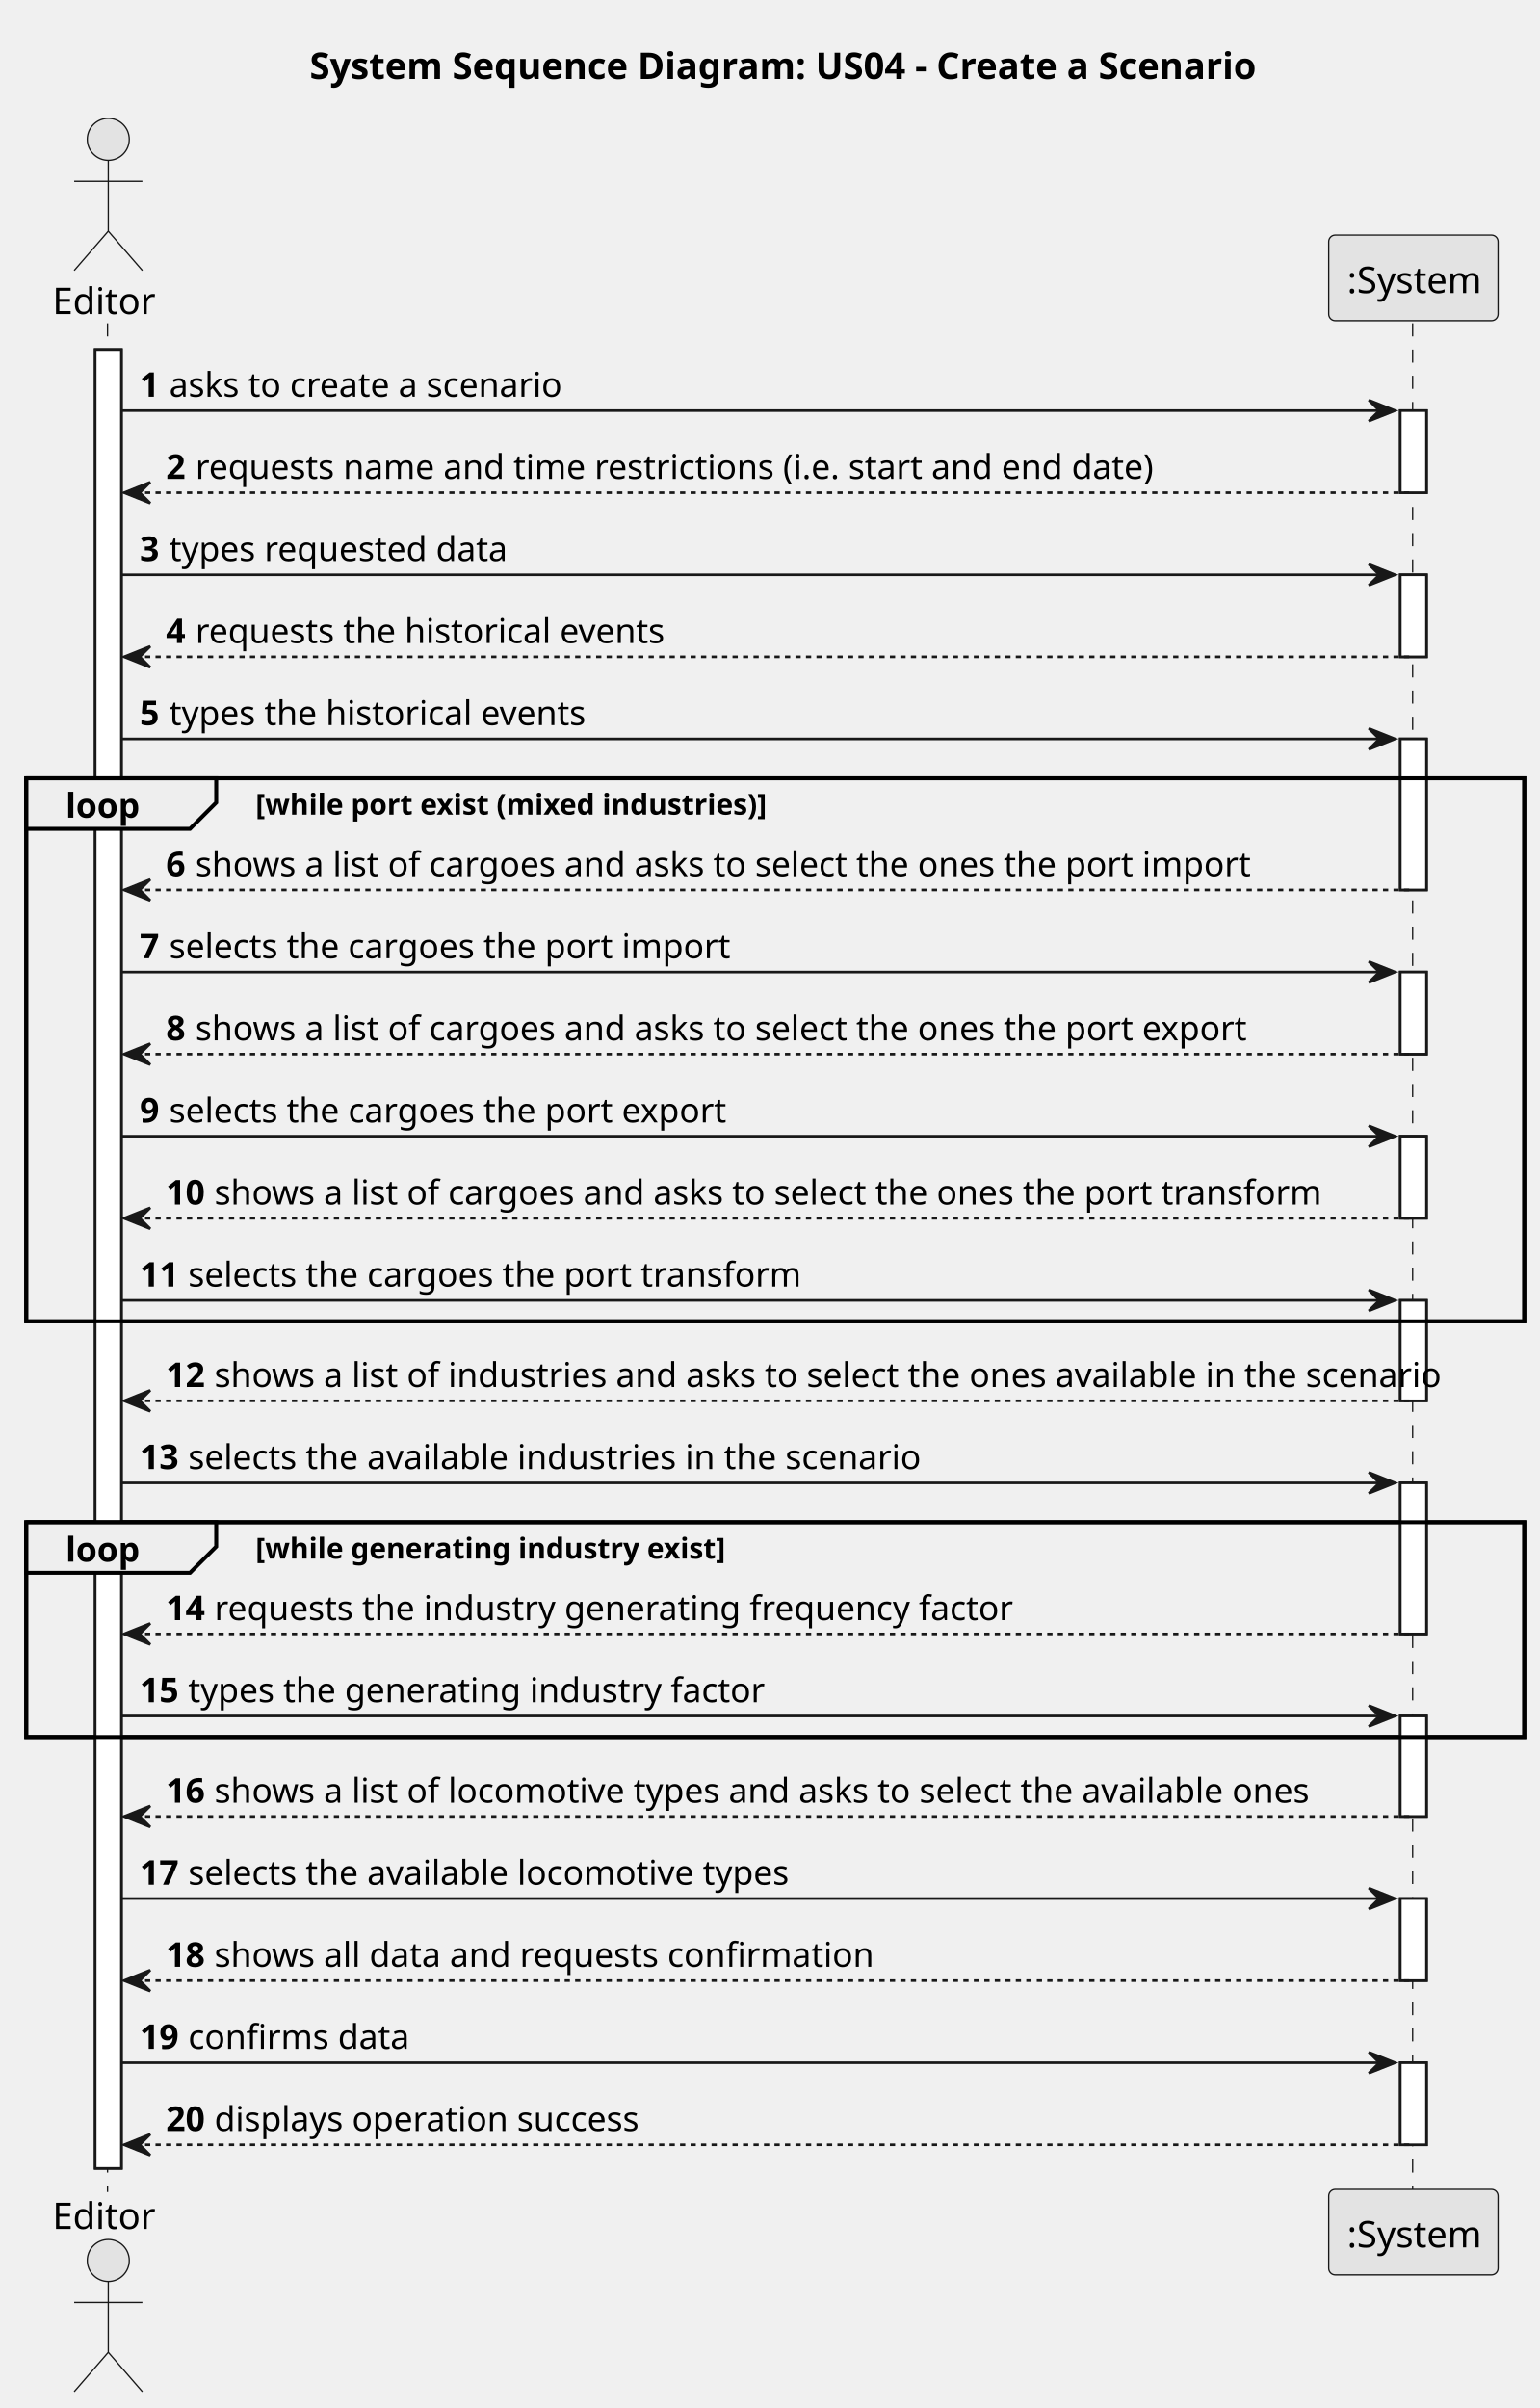
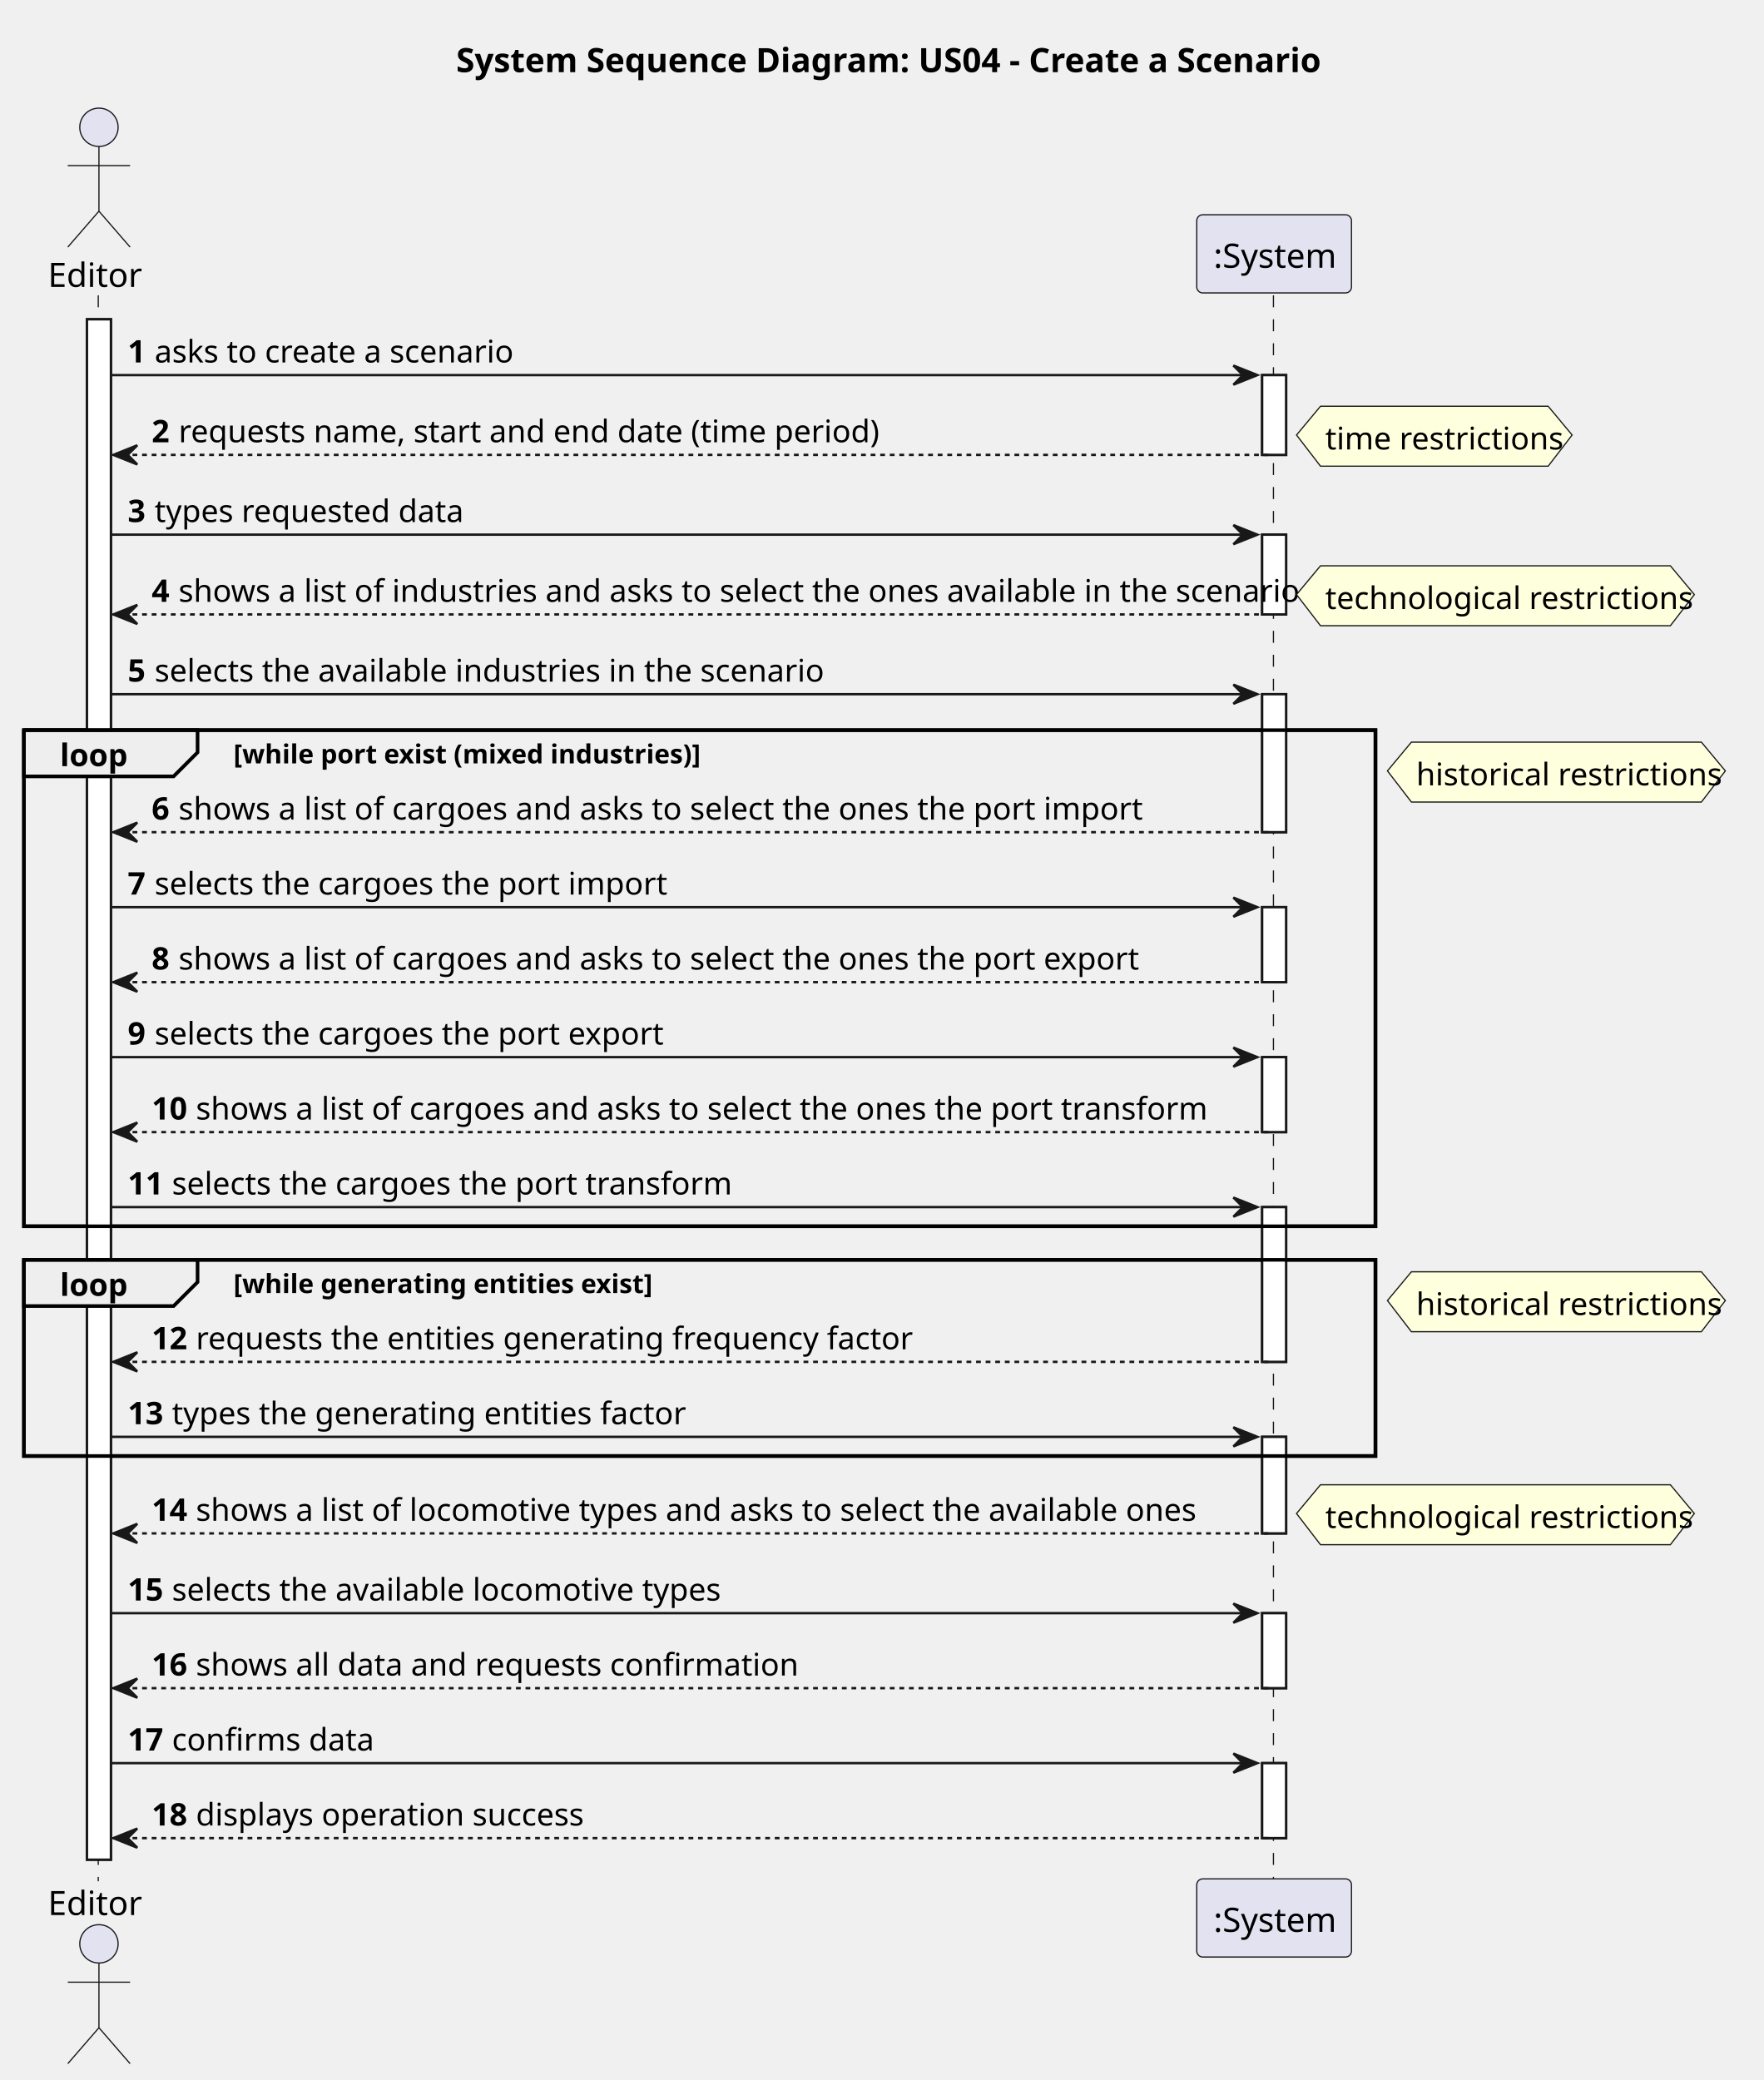
- <svg xmlns="http://www.w3.org/2000/svg" contentStyleType="text/css" height="918px" preserveAspectRatio="none" style="width:587px;height:918px;background:#FFFFFF;" version="1.1" viewBox="0 0 587 918" width="587px" zoomAndPan="magnify">
+ <svg xmlns="http://www.w3.org/2000/svg" contentStyleType="text/css" height="868px" preserveAspectRatio="none" style="width:736px;height:868px;background:#FFFFFF;" version="1.1" viewBox="0 0 736 868" width="736px" zoomAndPan="magnify">
  <defs />
  <g>
-     <text fill="#000000" font-family="sans-serif" font-size="14" font-weight="bold" lengthAdjust="spacing" textLength="354.04" x="118.062" y="30.107">System Sequence Diagram: US04 - Create a Scenario</text>
-     <rect fill="#FFFFFF" height="693.402" style="stroke:#181818;stroke-width:1.0;" width="10" x="36.286" y="133.242" />
-     <rect fill="#FFFFFF" height="31.291" style="stroke:#181818;stroke-width:1.0;" width="10" x="533.882" y="156.533" />
-     <rect fill="#FFFFFF" height="31.291" style="stroke:#181818;stroke-width:1.0;" width="10" x="533.882" y="219.115" />
-     <rect fill="#FFFFFF" height="57.582" style="stroke:#181818;stroke-width:1.0;" width="10" x="533.882" y="281.697" />
-     <rect fill="#FFFFFF" height="31.291" style="stroke:#181818;stroke-width:1.0;" width="10" x="533.882" y="370.57" />
-     <rect fill="#FFFFFF" height="31.291" style="stroke:#181818;stroke-width:1.0;" width="10" x="533.882" y="433.152" />
-     <rect fill="#FFFFFF" height="38.291" style="stroke:#181818;stroke-width:1.0;" width="10" x="533.882" y="495.734" />
-     <rect fill="#FFFFFF" height="57.582" style="stroke:#181818;stroke-width:1.0;" width="10" x="533.882" y="565.316" />
-     <rect fill="#FFFFFF" height="38.291" style="stroke:#181818;stroke-width:1.0;" width="10" x="533.882" y="654.189" />
-     <rect fill="#FFFFFF" height="31.291" style="stroke:#181818;stroke-width:1.0;" width="10" x="533.882" y="723.771" />
-     <rect fill="#FFFFFF" height="31.291" style="stroke:#181818;stroke-width:1.0;" width="10" x="533.882" y="786.354" />
-     <rect fill="none" height="207.037" style="stroke:#000000;stroke-width:1.5;" width="571.165" x="10" y="296.697" />
-     <rect fill="none" height="81.873" style="stroke:#000000;stroke-width:1.5;" width="571.165" x="10" y="580.316" />
-     <line style="stroke:#181818;stroke-width:0.5;stroke-dasharray:5.0,5.0;" x1="41" x2="41" y1="123.242" y2="835.644" />
-     <line style="stroke:#181818;stroke-width:0.5;stroke-dasharray:5.0,5.0;" x1="538.599" x2="538.599" y1="123.242" y2="835.644" />
+     <text fill="#000000" font-family="sans-serif" font-size="14" font-weight="bold" lengthAdjust="spacing" textLength="354.04" x="190.325" y="30.107">System Sequence Diagram: US04 - Create a Scenario</text>
+     <rect fill="#FFFFFF" height="642.82" style="stroke:#181818;stroke-width:1.0;" width="10" x="36.286" y="133.242" />
+     <rect fill="#FFFFFF" height="33.291" style="stroke:#181818;stroke-width:1.0;" width="10" x="526.652" y="156.533" />
+     <rect fill="#FFFFFF" height="33.291" style="stroke:#181818;stroke-width:1.0;" width="10" x="526.652" y="223.115" />
+     <rect fill="#FFFFFF" height="57.582" style="stroke:#181818;stroke-width:1.0;" width="10" x="526.652" y="289.697" />
+     <rect fill="#FFFFFF" height="31.291" style="stroke:#181818;stroke-width:1.0;" width="10" x="526.652" y="378.57" />
+     <rect fill="#FFFFFF" height="31.291" style="stroke:#181818;stroke-width:1.0;" width="10" x="526.652" y="441.152" />
+     <rect fill="#FFFFFF" height="64.582" style="stroke:#181818;stroke-width:1.0;" width="10" x="526.652" y="503.734" />
+     <rect fill="#FFFFFF" height="40.291" style="stroke:#181818;stroke-width:1.0;" width="10" x="526.652" y="599.607" />
+     <rect fill="#FFFFFF" height="31.291" style="stroke:#181818;stroke-width:1.0;" width="10" x="526.652" y="673.189" />
+     <rect fill="#FFFFFF" height="31.291" style="stroke:#181818;stroke-width:1.0;" width="10" x="526.652" y="735.771" />
+     <rect fill="none" height="207.037" style="stroke:#000000;stroke-width:1.5;" width="563.935" x="10" y="304.697" />
+     <rect fill="none" height="81.873" style="stroke:#000000;stroke-width:1.5;" width="563.935" x="10" y="525.734" />
+     <line style="stroke:#181818;stroke-width:0.5;stroke-dasharray:5.0,5.0;" x1="41" x2="41" y1="123.242" y2="785.062" />
+     <line style="stroke:#181818;stroke-width:0.5;stroke-dasharray:5.0,5.0;" x1="531.369" x2="531.369" y1="123.242" y2="785.062" />
    <text fill="#000000" font-family="sans-serif" font-size="14" lengthAdjust="spacing" textLength="36.572" x="20" y="119.728">Editor</text>
-     <ellipse cx="41.286" cy="53.121" fill="#E3E3E3" rx="8" ry="8" style="stroke:#181818;stroke-width:0.5;" />
+     <ellipse cx="41.286" cy="53.121" fill="#E2E2F0" rx="8" ry="8" style="stroke:#181818;stroke-width:0.5;" />
    <path d="M41.286,61.121 L41.286,88.121 M28.286,69.121 L54.286,69.121 M41.286,88.121 L28.286,103.121 M41.286,88.121 L54.286,103.121 " fill="none" style="stroke:#181818;stroke-width:0.5;" />
-     <text fill="#000000" font-family="sans-serif" font-size="14" lengthAdjust="spacing" textLength="36.572" x="20" y="849.752">Editor</text>
-     <ellipse cx="41.286" cy="861.766" fill="#E3E3E3" rx="8" ry="8" style="stroke:#181818;stroke-width:0.5;" />
-     <path d="M41.286,869.766 L41.286,896.766 M28.286,877.766 L54.286,877.766 M41.286,896.766 L28.286,911.766 M41.286,896.766 L54.286,911.766 " fill="none" style="stroke:#181818;stroke-width:0.5;" />
-     <rect fill="#E3E3E3" height="32.621" rx="2.5" ry="2.5" style="stroke:#181818;stroke-width:0.5;" width="64.565" x="506.599" y="89.621" />
-     <text fill="#000000" font-family="sans-serif" font-size="14" lengthAdjust="spacing" textLength="50.565" x="513.599" y="111.728">:System</text>
-     <rect fill="#E3E3E3" height="32.621" rx="2.5" ry="2.5" style="stroke:#181818;stroke-width:0.5;" width="64.565" x="506.599" y="834.644" />
-     <text fill="#000000" font-family="sans-serif" font-size="14" lengthAdjust="spacing" textLength="50.565" x="513.599" y="856.752">:System</text>
-     <rect fill="#FFFFFF" height="693.402" style="stroke:#181818;stroke-width:1.0;" width="10" x="36.286" y="133.242" />
-     <rect fill="#FFFFFF" height="31.291" style="stroke:#181818;stroke-width:1.0;" width="10" x="533.882" y="156.533" />
-     <rect fill="#FFFFFF" height="31.291" style="stroke:#181818;stroke-width:1.0;" width="10" x="533.882" y="219.115" />
-     <rect fill="#FFFFFF" height="57.582" style="stroke:#181818;stroke-width:1.0;" width="10" x="533.882" y="281.697" />
-     <rect fill="#FFFFFF" height="31.291" style="stroke:#181818;stroke-width:1.0;" width="10" x="533.882" y="370.57" />
-     <rect fill="#FFFFFF" height="31.291" style="stroke:#181818;stroke-width:1.0;" width="10" x="533.882" y="433.152" />
-     <rect fill="#FFFFFF" height="38.291" style="stroke:#181818;stroke-width:1.0;" width="10" x="533.882" y="495.734" />
-     <rect fill="#FFFFFF" height="57.582" style="stroke:#181818;stroke-width:1.0;" width="10" x="533.882" y="565.316" />
-     <rect fill="#FFFFFF" height="38.291" style="stroke:#181818;stroke-width:1.0;" width="10" x="533.882" y="654.189" />
-     <rect fill="#FFFFFF" height="31.291" style="stroke:#181818;stroke-width:1.0;" width="10" x="533.882" y="723.771" />
-     <rect fill="#FFFFFF" height="31.291" style="stroke:#181818;stroke-width:1.0;" width="10" x="533.882" y="786.354" />
-     <polygon fill="#181818" points="521.882,152.533,531.882,156.533,521.882,160.533,525.882,156.533" style="stroke:#181818;stroke-width:1.0;" />
-     <line style="stroke:#181818;stroke-width:1.0;" x1="46.286" x2="527.882" y1="156.533" y2="156.533" />
+     <text fill="#000000" font-family="sans-serif" font-size="14" lengthAdjust="spacing" textLength="36.572" x="20" y="799.17">Editor</text>
+     <ellipse cx="41.286" cy="811.184" fill="#E2E2F0" rx="8" ry="8" style="stroke:#181818;stroke-width:0.5;" />
+     <path d="M41.286,819.184 L41.286,846.184 M28.286,827.184 L54.286,827.184 M41.286,846.184 L28.286,861.184 M41.286,846.184 L54.286,861.184 " fill="none" style="stroke:#181818;stroke-width:0.5;" />
+     <rect fill="#E2E2F0" height="32.621" rx="2.5" ry="2.5" style="stroke:#181818;stroke-width:0.5;" width="64.565" x="499.369" y="89.621" />
+     <text fill="#000000" font-family="sans-serif" font-size="14" lengthAdjust="spacing" textLength="50.565" x="506.369" y="111.728">:System</text>
+     <rect fill="#E2E2F0" height="32.621" rx="2.5" ry="2.5" style="stroke:#181818;stroke-width:0.5;" width="64.565" x="499.369" y="784.062" />
+     <text fill="#000000" font-family="sans-serif" font-size="14" lengthAdjust="spacing" textLength="50.565" x="506.369" y="806.17">:System</text>
+     <rect fill="#FFFFFF" height="642.82" style="stroke:#181818;stroke-width:1.0;" width="10" x="36.286" y="133.242" />
+     <rect fill="#FFFFFF" height="33.291" style="stroke:#181818;stroke-width:1.0;" width="10" x="526.652" y="156.533" />
+     <rect fill="#FFFFFF" height="33.291" style="stroke:#181818;stroke-width:1.0;" width="10" x="526.652" y="223.115" />
+     <rect fill="#FFFFFF" height="57.582" style="stroke:#181818;stroke-width:1.0;" width="10" x="526.652" y="289.697" />
+     <rect fill="#FFFFFF" height="31.291" style="stroke:#181818;stroke-width:1.0;" width="10" x="526.652" y="378.57" />
+     <rect fill="#FFFFFF" height="31.291" style="stroke:#181818;stroke-width:1.0;" width="10" x="526.652" y="441.152" />
+     <rect fill="#FFFFFF" height="64.582" style="stroke:#181818;stroke-width:1.0;" width="10" x="526.652" y="503.734" />
+     <rect fill="#FFFFFF" height="40.291" style="stroke:#181818;stroke-width:1.0;" width="10" x="526.652" y="599.607" />
+     <rect fill="#FFFFFF" height="31.291" style="stroke:#181818;stroke-width:1.0;" width="10" x="526.652" y="673.189" />
+     <rect fill="#FFFFFF" height="31.291" style="stroke:#181818;stroke-width:1.0;" width="10" x="526.652" y="735.771" />
+     <polygon fill="#181818" points="514.652,152.533,524.652,156.533,514.652,160.533,518.652,156.533" style="stroke:#181818;stroke-width:1.0;" />
+     <line style="stroke:#181818;stroke-width:1.0;" x1="46.286" x2="520.652" y1="156.533" y2="156.533" />
    <text fill="#000000" font-family="sans-serif" font-size="13" font-weight="bold" lengthAdjust="spacing" textLength="7.23" x="53.286" y="151.27">1</text>
    <text fill="#000000" font-family="sans-serif" font-size="13" lengthAdjust="spacing" textLength="144.517" x="64.516" y="151.27">asks to create a scenario</text>
-     <polygon fill="#181818" points="57.286,183.824,47.286,187.824,57.286,191.824,53.286,187.824" style="stroke:#181818;stroke-width:1.0;" />
-     <line style="stroke:#181818;stroke-width:1.0;stroke-dasharray:2.0,2.0;" x1="51.286" x2="537.882" y1="187.824" y2="187.824" />
-     <text fill="#000000" font-family="sans-serif" font-size="13" font-weight="bold" lengthAdjust="spacing" textLength="7.23" x="63.286" y="182.561">2</text>
-     <text fill="#000000" font-family="sans-serif" font-size="13" lengthAdjust="spacing" textLength="343.948" x="74.516" y="182.561">requests name and time restrictions (i.e. start and end date)</text>
-     <polygon fill="#181818" points="521.882,215.115,531.882,219.115,521.882,223.115,525.882,219.115" style="stroke:#181818;stroke-width:1.0;" />
-     <line style="stroke:#181818;stroke-width:1.0;" x1="46.286" x2="527.882" y1="219.115" y2="219.115" />
-     <text fill="#000000" font-family="sans-serif" font-size="13" font-weight="bold" lengthAdjust="spacing" textLength="7.23" x="53.286" y="213.852">3</text>
-     <text fill="#000000" font-family="sans-serif" font-size="13" lengthAdjust="spacing" textLength="121.418" x="64.516" y="213.852">types requested data</text>
-     <polygon fill="#181818" points="57.286,246.406,47.286,250.406,57.286,254.406,53.286,250.406" style="stroke:#181818;stroke-width:1.0;" />
-     <line style="stroke:#181818;stroke-width:1.0;stroke-dasharray:2.0,2.0;" x1="51.286" x2="537.882" y1="250.406" y2="250.406" />
-     <text fill="#000000" font-family="sans-serif" font-size="13" font-weight="bold" lengthAdjust="spacing" textLength="7.23" x="63.286" y="245.144">4</text>
-     <text fill="#000000" font-family="sans-serif" font-size="13" lengthAdjust="spacing" textLength="168.365" x="74.516" y="245.144">requests the historical events</text>
-     <polygon fill="#181818" points="521.882,277.697,531.882,281.697,521.882,285.697,525.882,281.697" style="stroke:#181818;stroke-width:1.0;" />
-     <line style="stroke:#181818;stroke-width:1.0;" x1="46.286" x2="527.882" y1="281.697" y2="281.697" />
-     <text fill="#000000" font-family="sans-serif" font-size="13" font-weight="bold" lengthAdjust="spacing" textLength="7.23" x="53.286" y="276.435">5</text>
-     <text fill="#000000" font-family="sans-serif" font-size="13" lengthAdjust="spacing" textLength="149.576" x="64.516" y="276.435">types the historical events</text>
-     <path d="M10,296.697 L82.435,296.697 L82.435,305.988 L72.435,315.988 L10,315.988 L10,296.697 " fill="#EEEEEE" style="stroke:#000000;stroke-width:1.5;" />
-     <rect fill="none" height="207.037" style="stroke:#000000;stroke-width:1.5;" width="571.165" x="10" y="296.697" />
-     <text fill="#000000" font-family="sans-serif" font-size="13" font-weight="bold" lengthAdjust="spacing" textLength="27.435" x="25" y="311.726">loop</text>
-     <text fill="#000000" font-family="sans-serif" font-size="11" font-weight="bold" lengthAdjust="spacing" textLength="185.195" x="97.435" y="310.567">[while port exist (mixed industries)]</text>
-     <polygon fill="#181818" points="57.286,335.279,47.286,339.279,57.286,343.279,53.286,339.279" style="stroke:#181818;stroke-width:1.0;" />
-     <line style="stroke:#181818;stroke-width:1.0;stroke-dasharray:2.0,2.0;" x1="51.286" x2="537.882" y1="339.279" y2="339.279" />
-     <text fill="#000000" font-family="sans-serif" font-size="13" font-weight="bold" lengthAdjust="spacing" textLength="7.23" x="63.286" y="334.017">6</text>
-     <text fill="#000000" font-family="sans-serif" font-size="13" lengthAdjust="spacing" textLength="380.085" x="74.516" y="334.017">shows a list of cargoes and asks to select the ones the port import</text>
-     <polygon fill="#181818" points="521.882,366.57,531.882,370.57,521.882,374.57,525.882,370.57" style="stroke:#181818;stroke-width:1.0;" />
-     <line style="stroke:#181818;stroke-width:1.0;" x1="46.286" x2="527.882" y1="370.57" y2="370.57" />
-     <text fill="#000000" font-family="sans-serif" font-size="13" font-weight="bold" lengthAdjust="spacing" textLength="7.23" x="53.286" y="365.308">7</text>
-     <text fill="#000000" font-family="sans-serif" font-size="13" lengthAdjust="spacing" textLength="199.431" x="64.516" y="365.308">selects the cargoes the port import</text>
-     <polygon fill="#181818" points="57.286,397.861,47.286,401.861,57.286,405.861,53.286,401.861" style="stroke:#181818;stroke-width:1.0;" />
-     <line style="stroke:#181818;stroke-width:1.0;stroke-dasharray:2.0,2.0;" x1="51.286" x2="537.882" y1="401.861" y2="401.861" />
-     <text fill="#000000" font-family="sans-serif" font-size="13" font-weight="bold" lengthAdjust="spacing" textLength="7.23" x="63.286" y="396.599">8</text>
-     <text fill="#000000" font-family="sans-serif" font-size="13" lengthAdjust="spacing" textLength="380.098" x="74.516" y="396.599">shows a list of cargoes and asks to select the ones the port export</text>
-     <polygon fill="#181818" points="521.882,429.152,531.882,433.152,521.882,437.152,525.882,433.152" style="stroke:#181818;stroke-width:1.0;" />
-     <line style="stroke:#181818;stroke-width:1.0;" x1="46.286" x2="527.882" y1="433.152" y2="433.152" />
-     <text fill="#000000" font-family="sans-serif" font-size="13" font-weight="bold" lengthAdjust="spacing" textLength="7.23" x="53.286" y="427.89">9</text>
-     <text fill="#000000" font-family="sans-serif" font-size="13" lengthAdjust="spacing" textLength="199.443" x="64.516" y="427.89">selects the cargoes the port export</text>
-     <polygon fill="#181818" points="57.286,460.443,47.286,464.443,57.286,468.443,53.286,464.443" style="stroke:#181818;stroke-width:1.0;" />
-     <line style="stroke:#181818;stroke-width:1.0;stroke-dasharray:2.0,2.0;" x1="51.286" x2="537.882" y1="464.443" y2="464.443" />
-     <text fill="#000000" font-family="sans-serif" font-size="13" font-weight="bold" lengthAdjust="spacing" textLength="14.46" x="63.286" y="459.181">10</text>
-     <text fill="#000000" font-family="sans-serif" font-size="13" lengthAdjust="spacing" textLength="398.868" x="81.746" y="459.181">shows a list of cargoes and asks to select the ones the port transform</text>
-     <polygon fill="#181818" points="521.882,491.734,531.882,495.734,521.882,499.734,525.882,495.734" style="stroke:#181818;stroke-width:1.0;" />
-     <line style="stroke:#181818;stroke-width:1.0;" x1="46.286" x2="527.882" y1="495.734" y2="495.734" />
-     <text fill="#000000" font-family="sans-serif" font-size="13" font-weight="bold" lengthAdjust="spacing" textLength="14.46" x="53.286" y="490.472">11</text>
-     <text fill="#000000" font-family="sans-serif" font-size="13" lengthAdjust="spacing" textLength="218.213" x="71.746" y="490.472">selects the cargoes the port transform</text>
-     <polygon fill="#181818" points="57.286,530.025,47.286,534.025,57.286,538.025,53.286,534.025" style="stroke:#181818;stroke-width:1.0;" />
-     <line style="stroke:#181818;stroke-width:1.0;stroke-dasharray:2.0,2.0;" x1="51.286" x2="537.882" y1="534.025" y2="534.025" />
-     <text fill="#000000" font-family="sans-serif" font-size="13" font-weight="bold" lengthAdjust="spacing" textLength="14.46" x="63.286" y="528.763">12</text>
-     <text fill="#000000" font-family="sans-serif" font-size="13" lengthAdjust="spacing" textLength="445.136" x="81.746" y="528.763">shows a list of industries and asks to select the ones available in the scenario</text>
-     <polygon fill="#181818" points="521.882,561.316,531.882,565.316,521.882,569.316,525.882,565.316" style="stroke:#181818;stroke-width:1.0;" />
-     <line style="stroke:#181818;stroke-width:1.0;" x1="46.286" x2="527.882" y1="565.316" y2="565.316" />
-     <text fill="#000000" font-family="sans-serif" font-size="13" font-weight="bold" lengthAdjust="spacing" textLength="14.46" x="53.286" y="560.054">13</text>
-     <text fill="#000000" font-family="sans-serif" font-size="13" lengthAdjust="spacing" textLength="264.481" x="71.746" y="560.054">selects the available industries in the scenario</text>
-     <path d="M10,580.316 L82.435,580.316 L82.435,589.607 L72.435,599.607 L10,599.607 L10,580.316 " fill="#EEEEEE" style="stroke:#000000;stroke-width:1.5;" />
-     <rect fill="none" height="81.873" style="stroke:#000000;stroke-width:1.5;" width="571.165" x="10" y="580.316" />
-     <text fill="#000000" font-family="sans-serif" font-size="13" font-weight="bold" lengthAdjust="spacing" textLength="27.435" x="25" y="595.345">loop</text>
-     <text fill="#000000" font-family="sans-serif" font-size="11" font-weight="bold" lengthAdjust="spacing" textLength="168.695" x="97.435" y="594.187">[while generating industry exist]</text>
-     <polygon fill="#181818" points="57.286,618.898,47.286,622.898,57.286,626.898,53.286,622.898" style="stroke:#181818;stroke-width:1.0;" />
-     <line style="stroke:#181818;stroke-width:1.0;stroke-dasharray:2.0,2.0;" x1="51.286" x2="537.882" y1="622.898" y2="622.898" />
-     <text fill="#000000" font-family="sans-serif" font-size="13" font-weight="bold" lengthAdjust="spacing" textLength="14.46" x="63.286" y="617.636">14</text>
-     <text fill="#000000" font-family="sans-serif" font-size="13" lengthAdjust="spacing" textLength="282.553" x="81.746" y="617.636">requests the industry generating frequency factor</text>
-     <polygon fill="#181818" points="521.882,650.189,531.882,654.189,521.882,658.189,525.882,654.189" style="stroke:#181818;stroke-width:1.0;" />
-     <line style="stroke:#181818;stroke-width:1.0;" x1="46.286" x2="527.882" y1="654.189" y2="654.189" />
-     <text fill="#000000" font-family="sans-serif" font-size="13" font-weight="bold" lengthAdjust="spacing" textLength="14.46" x="53.286" y="648.927">15</text>
-     <text fill="#000000" font-family="sans-serif" font-size="13" lengthAdjust="spacing" textLength="203.061" x="71.746" y="648.927">types the generating industry factor</text>
-     <polygon fill="#181818" points="57.286,688.481,47.286,692.481,57.286,696.481,53.286,692.481" style="stroke:#181818;stroke-width:1.0;" />
-     <line style="stroke:#181818;stroke-width:1.0;stroke-dasharray:2.0,2.0;" x1="51.286" x2="537.882" y1="692.481" y2="692.481" />
-     <text fill="#000000" font-family="sans-serif" font-size="13" font-weight="bold" lengthAdjust="spacing" textLength="14.46" x="63.286" y="687.218">16</text>
-     <text fill="#000000" font-family="sans-serif" font-size="13" lengthAdjust="spacing" textLength="398.157" x="81.746" y="687.218">shows a list of locomotive types and asks to select the available ones</text>
-     <polygon fill="#181818" points="521.882,719.771,531.882,723.771,521.882,727.771,525.882,723.771" style="stroke:#181818;stroke-width:1.0;" />
-     <line style="stroke:#181818;stroke-width:1.0;" x1="46.286" x2="527.882" y1="723.771" y2="723.771" />
-     <text fill="#000000" font-family="sans-serif" font-size="13" font-weight="bold" lengthAdjust="spacing" textLength="14.46" x="53.286" y="718.509">17</text>
-     <text fill="#000000" font-family="sans-serif" font-size="13" lengthAdjust="spacing" textLength="217.502" x="71.746" y="718.509">selects the available locomotive types</text>
-     <polygon fill="#181818" points="57.286,751.062,47.286,755.062,57.286,759.062,53.286,755.062" style="stroke:#181818;stroke-width:1.0;" />
-     <line style="stroke:#181818;stroke-width:1.0;stroke-dasharray:2.0,2.0;" x1="51.286" x2="537.882" y1="755.062" y2="755.062" />
-     <text fill="#000000" font-family="sans-serif" font-size="13" font-weight="bold" lengthAdjust="spacing" textLength="14.46" x="63.286" y="749.8">18</text>
-     <text fill="#000000" font-family="sans-serif" font-size="13" lengthAdjust="spacing" textLength="235.574" x="81.746" y="749.8">shows all data and requests confirmation</text>
-     <polygon fill="#181818" points="521.882,782.354,531.882,786.354,521.882,790.354,525.882,786.354" style="stroke:#181818;stroke-width:1.0;" />
-     <line style="stroke:#181818;stroke-width:1.0;" x1="46.286" x2="527.882" y1="786.354" y2="786.354" />
-     <text fill="#000000" font-family="sans-serif" font-size="13" font-weight="bold" lengthAdjust="spacing" textLength="14.46" x="53.286" y="781.091">19</text>
-     <text fill="#000000" font-family="sans-serif" font-size="13" lengthAdjust="spacing" textLength="78.032" x="71.746" y="781.091">confirms data</text>
-     <polygon fill="#181818" points="57.286,813.644,47.286,817.644,57.286,821.644,53.286,817.644" style="stroke:#181818;stroke-width:1.0;" />
-     <line style="stroke:#181818;stroke-width:1.0;stroke-dasharray:2.0,2.0;" x1="51.286" x2="537.882" y1="817.644" y2="817.644" />
-     <text fill="#000000" font-family="sans-serif" font-size="13" font-weight="bold" lengthAdjust="spacing" textLength="14.46" x="63.286" y="812.382">20</text>
-     <text fill="#000000" font-family="sans-serif" font-size="13" lengthAdjust="spacing" textLength="155.359" x="81.746" y="812.382">displays operation success</text>
+     <polygon fill="#181818" points="57.286,185.824,47.286,189.824,57.286,193.824,53.286,189.824" style="stroke:#181818;stroke-width:1.0;" />
+     <line style="stroke:#181818;stroke-width:1.0;stroke-dasharray:2.0,2.0;" x1="51.286" x2="530.652" y1="189.824" y2="189.824" />
+     <text fill="#000000" font-family="sans-serif" font-size="13" font-weight="bold" lengthAdjust="spacing" textLength="7.23" x="63.286" y="184.561">2</text>
+     <text fill="#000000" font-family="sans-serif" font-size="13" lengthAdjust="spacing" textLength="274.593" x="74.516" y="184.561">requests name, start and end date (time period)</text>
+     <polygon fill="#FEFFDD" points="551,169.533,646,169.533,656,181.533,646,194.533,551,194.533,541,181.533,551,169.533" style="stroke:#181818;stroke-width:0.5;" />
+     <text fill="#000000" font-family="sans-serif" font-size="13" lengthAdjust="spacing" textLength="91.019" x="553" y="187.561">time restrictions</text>
+     <polygon fill="#181818" points="514.652,219.115,524.652,223.115,514.652,227.115,518.652,223.115" style="stroke:#181818;stroke-width:1.0;" />
+     <line style="stroke:#181818;stroke-width:1.0;" x1="46.286" x2="520.652" y1="223.115" y2="223.115" />
+     <text fill="#000000" font-family="sans-serif" font-size="13" font-weight="bold" lengthAdjust="spacing" textLength="7.23" x="53.286" y="217.852">3</text>
+     <text fill="#000000" font-family="sans-serif" font-size="13" lengthAdjust="spacing" textLength="121.418" x="64.516" y="217.852">types requested data</text>
+     <polygon fill="#181818" points="57.286,252.406,47.286,256.406,57.286,260.406,53.286,256.406" style="stroke:#181818;stroke-width:1.0;" />
+     <line style="stroke:#181818;stroke-width:1.0;stroke-dasharray:2.0,2.0;" x1="51.286" x2="530.652" y1="256.406" y2="256.406" />
+     <text fill="#000000" font-family="sans-serif" font-size="13" font-weight="bold" lengthAdjust="spacing" textLength="7.23" x="63.286" y="251.144">4</text>
+     <text fill="#000000" font-family="sans-serif" font-size="13" lengthAdjust="spacing" textLength="445.136" x="74.516" y="251.144">shows a list of industries and asks to select the ones available in the scenario</text>
+     <polygon fill="#FEFFDD" points="551,236.115,697,236.115,707,248.115,697,261.115,551,261.115,541,248.115,551,236.115" style="stroke:#181818;stroke-width:0.5;" />
+     <text fill="#000000" font-family="sans-serif" font-size="13" lengthAdjust="spacing" textLength="142.346" x="553" y="254.144">technological restrictions</text>
+     <polygon fill="#181818" points="514.652,285.697,524.652,289.697,514.652,293.697,518.652,289.697" style="stroke:#181818;stroke-width:1.0;" />
+     <line style="stroke:#181818;stroke-width:1.0;" x1="46.286" x2="520.652" y1="289.697" y2="289.697" />
+     <text fill="#000000" font-family="sans-serif" font-size="13" font-weight="bold" lengthAdjust="spacing" textLength="7.23" x="53.286" y="284.435">5</text>
+     <text fill="#000000" font-family="sans-serif" font-size="13" lengthAdjust="spacing" textLength="264.481" x="64.516" y="284.435">selects the available industries in the scenario</text>
+     <path d="M10,304.697 L82.435,304.697 L82.435,313.988 L72.435,323.988 L10,323.988 L10,304.697 " fill="#EEEEEE" style="stroke:#000000;stroke-width:1.5;" />
+     <rect fill="none" height="207.037" style="stroke:#000000;stroke-width:1.5;" width="563.935" x="10" y="304.697" />
+     <text fill="#000000" font-family="sans-serif" font-size="13" font-weight="bold" lengthAdjust="spacing" textLength="27.435" x="25" y="319.726">loop</text>
+     <text fill="#000000" font-family="sans-serif" font-size="11" font-weight="bold" lengthAdjust="spacing" textLength="185.195" x="97.435" y="318.567">[while port exist (mixed industries)]</text>
+     <polygon fill="#FEFFDD" points="588.935,309.697,709.935,309.697,719.935,321.697,709.935,334.697,588.935,334.697,578.935,321.697,588.935,309.697" style="stroke:#181818;stroke-width:0.5;" />
+     <text fill="#000000" font-family="sans-serif" font-size="13" lengthAdjust="spacing" textLength="117.755" x="590.935" y="327.726">historical restrictions</text>
+     <polygon fill="#181818" points="57.286,343.279,47.286,347.279,57.286,351.279,53.286,347.279" style="stroke:#181818;stroke-width:1.0;" />
+     <line style="stroke:#181818;stroke-width:1.0;stroke-dasharray:2.0,2.0;" x1="51.286" x2="530.652" y1="347.279" y2="347.279" />
+     <text fill="#000000" font-family="sans-serif" font-size="13" font-weight="bold" lengthAdjust="spacing" textLength="7.23" x="63.286" y="342.017">6</text>
+     <text fill="#000000" font-family="sans-serif" font-size="13" lengthAdjust="spacing" textLength="380.085" x="74.516" y="342.017">shows a list of cargoes and asks to select the ones the port import</text>
+     <polygon fill="#181818" points="514.652,374.57,524.652,378.57,514.652,382.57,518.652,378.57" style="stroke:#181818;stroke-width:1.0;" />
+     <line style="stroke:#181818;stroke-width:1.0;" x1="46.286" x2="520.652" y1="378.57" y2="378.57" />
+     <text fill="#000000" font-family="sans-serif" font-size="13" font-weight="bold" lengthAdjust="spacing" textLength="7.23" x="53.286" y="373.308">7</text>
+     <text fill="#000000" font-family="sans-serif" font-size="13" lengthAdjust="spacing" textLength="199.431" x="64.516" y="373.308">selects the cargoes the port import</text>
+     <polygon fill="#181818" points="57.286,405.861,47.286,409.861,57.286,413.861,53.286,409.861" style="stroke:#181818;stroke-width:1.0;" />
+     <line style="stroke:#181818;stroke-width:1.0;stroke-dasharray:2.0,2.0;" x1="51.286" x2="530.652" y1="409.861" y2="409.861" />
+     <text fill="#000000" font-family="sans-serif" font-size="13" font-weight="bold" lengthAdjust="spacing" textLength="7.23" x="63.286" y="404.599">8</text>
+     <text fill="#000000" font-family="sans-serif" font-size="13" lengthAdjust="spacing" textLength="380.098" x="74.516" y="404.599">shows a list of cargoes and asks to select the ones the port export</text>
+     <polygon fill="#181818" points="514.652,437.152,524.652,441.152,514.652,445.152,518.652,441.152" style="stroke:#181818;stroke-width:1.0;" />
+     <line style="stroke:#181818;stroke-width:1.0;" x1="46.286" x2="520.652" y1="441.152" y2="441.152" />
+     <text fill="#000000" font-family="sans-serif" font-size="13" font-weight="bold" lengthAdjust="spacing" textLength="7.23" x="53.286" y="435.89">9</text>
+     <text fill="#000000" font-family="sans-serif" font-size="13" lengthAdjust="spacing" textLength="199.443" x="64.516" y="435.89">selects the cargoes the port export</text>
+     <polygon fill="#181818" points="57.286,468.443,47.286,472.443,57.286,476.443,53.286,472.443" style="stroke:#181818;stroke-width:1.0;" />
+     <line style="stroke:#181818;stroke-width:1.0;stroke-dasharray:2.0,2.0;" x1="51.286" x2="530.652" y1="472.443" y2="472.443" />
+     <text fill="#000000" font-family="sans-serif" font-size="13" font-weight="bold" lengthAdjust="spacing" textLength="14.46" x="63.286" y="467.181">10</text>
+     <text fill="#000000" font-family="sans-serif" font-size="13" lengthAdjust="spacing" textLength="398.868" x="81.746" y="467.181">shows a list of cargoes and asks to select the ones the port transform</text>
+     <polygon fill="#181818" points="514.652,499.734,524.652,503.734,514.652,507.734,518.652,503.734" style="stroke:#181818;stroke-width:1.0;" />
+     <line style="stroke:#181818;stroke-width:1.0;" x1="46.286" x2="520.652" y1="503.734" y2="503.734" />
+     <text fill="#000000" font-family="sans-serif" font-size="13" font-weight="bold" lengthAdjust="spacing" textLength="14.46" x="53.286" y="498.472">11</text>
+     <text fill="#000000" font-family="sans-serif" font-size="13" lengthAdjust="spacing" textLength="218.213" x="71.746" y="498.472">selects the cargoes the port transform</text>
+     <path d="M10,525.734 L82.435,525.734 L82.435,535.025 L72.435,545.025 L10,545.025 L10,525.734 " fill="#EEEEEE" style="stroke:#000000;stroke-width:1.5;" />
+     <rect fill="none" height="81.873" style="stroke:#000000;stroke-width:1.5;" width="563.935" x="10" y="525.734" />
+     <text fill="#000000" font-family="sans-serif" font-size="13" font-weight="bold" lengthAdjust="spacing" textLength="27.435" x="25" y="540.763">loop</text>
+     <text fill="#000000" font-family="sans-serif" font-size="11" font-weight="bold" lengthAdjust="spacing" textLength="163.813" x="97.435" y="539.605">[while generating entities exist]</text>
+     <polygon fill="#FEFFDD" points="588.935,530.734,709.935,530.734,719.935,542.734,709.935,555.734,588.935,555.734,578.935,542.734,588.935,530.734" style="stroke:#181818;stroke-width:0.5;" />
+     <text fill="#000000" font-family="sans-serif" font-size="13" lengthAdjust="spacing" textLength="117.755" x="590.935" y="548.763">historical restrictions</text>
+     <polygon fill="#181818" points="57.286,564.316,47.286,568.316,57.286,572.316,53.286,568.316" style="stroke:#181818;stroke-width:1.0;" />
+     <line style="stroke:#181818;stroke-width:1.0;stroke-dasharray:2.0,2.0;" x1="51.286" x2="530.652" y1="568.316" y2="568.316" />
+     <text fill="#000000" font-family="sans-serif" font-size="13" font-weight="bold" lengthAdjust="spacing" textLength="14.46" x="63.286" y="563.054">12</text>
+     <text fill="#000000" font-family="sans-serif" font-size="13" lengthAdjust="spacing" textLength="278.224" x="81.746" y="563.054">requests the entities generating frequency factor</text>
+     <polygon fill="#181818" points="514.652,595.607,524.652,599.607,514.652,603.607,518.652,599.607" style="stroke:#181818;stroke-width:1.0;" />
+     <line style="stroke:#181818;stroke-width:1.0;" x1="46.286" x2="520.652" y1="599.607" y2="599.607" />
+     <text fill="#000000" font-family="sans-serif" font-size="13" font-weight="bold" lengthAdjust="spacing" textLength="14.46" x="53.286" y="594.345">13</text>
+     <text fill="#000000" font-family="sans-serif" font-size="13" lengthAdjust="spacing" textLength="198.732" x="71.746" y="594.345">types the generating entities factor</text>
+     <polygon fill="#181818" points="57.286,635.898,47.286,639.898,57.286,643.898,53.286,639.898" style="stroke:#181818;stroke-width:1.0;" />
+     <line style="stroke:#181818;stroke-width:1.0;stroke-dasharray:2.0,2.0;" x1="51.286" x2="530.652" y1="639.898" y2="639.898" />
+     <text fill="#000000" font-family="sans-serif" font-size="13" font-weight="bold" lengthAdjust="spacing" textLength="14.46" x="63.286" y="634.636">14</text>
+     <text fill="#000000" font-family="sans-serif" font-size="13" lengthAdjust="spacing" textLength="398.157" x="81.746" y="634.636">shows a list of locomotive types and asks to select the available ones</text>
+     <polygon fill="#FEFFDD" points="551,619.607,697,619.607,707,631.607,697,644.607,551,644.607,541,631.607,551,619.607" style="stroke:#181818;stroke-width:0.5;" />
+     <text fill="#000000" font-family="sans-serif" font-size="13" lengthAdjust="spacing" textLength="142.346" x="553" y="637.636">technological restrictions</text>
+     <polygon fill="#181818" points="514.652,669.189,524.652,673.189,514.652,677.189,518.652,673.189" style="stroke:#181818;stroke-width:1.0;" />
+     <line style="stroke:#181818;stroke-width:1.0;" x1="46.286" x2="520.652" y1="673.189" y2="673.189" />
+     <text fill="#000000" font-family="sans-serif" font-size="13" font-weight="bold" lengthAdjust="spacing" textLength="14.46" x="53.286" y="667.927">15</text>
+     <text fill="#000000" font-family="sans-serif" font-size="13" lengthAdjust="spacing" textLength="217.502" x="71.746" y="667.927">selects the available locomotive types</text>
+     <polygon fill="#181818" points="57.286,700.481,47.286,704.481,57.286,708.481,53.286,704.481" style="stroke:#181818;stroke-width:1.0;" />
+     <line style="stroke:#181818;stroke-width:1.0;stroke-dasharray:2.0,2.0;" x1="51.286" x2="530.652" y1="704.481" y2="704.481" />
+     <text fill="#000000" font-family="sans-serif" font-size="13" font-weight="bold" lengthAdjust="spacing" textLength="14.46" x="63.286" y="699.218">16</text>
+     <text fill="#000000" font-family="sans-serif" font-size="13" lengthAdjust="spacing" textLength="235.574" x="81.746" y="699.218">shows all data and requests confirmation</text>
+     <polygon fill="#181818" points="514.652,731.771,524.652,735.771,514.652,739.771,518.652,735.771" style="stroke:#181818;stroke-width:1.0;" />
+     <line style="stroke:#181818;stroke-width:1.0;" x1="46.286" x2="520.652" y1="735.771" y2="735.771" />
+     <text fill="#000000" font-family="sans-serif" font-size="13" font-weight="bold" lengthAdjust="spacing" textLength="14.46" x="53.286" y="730.509">17</text>
+     <text fill="#000000" font-family="sans-serif" font-size="13" lengthAdjust="spacing" textLength="78.032" x="71.746" y="730.509">confirms data</text>
+     <polygon fill="#181818" points="57.286,763.062,47.286,767.062,57.286,771.062,53.286,767.062" style="stroke:#181818;stroke-width:1.0;" />
+     <line style="stroke:#181818;stroke-width:1.0;stroke-dasharray:2.0,2.0;" x1="51.286" x2="530.652" y1="767.062" y2="767.062" />
+     <text fill="#000000" font-family="sans-serif" font-size="13" font-weight="bold" lengthAdjust="spacing" textLength="14.46" x="63.286" y="761.8">18</text>
+     <text fill="#000000" font-family="sans-serif" font-size="13" lengthAdjust="spacing" textLength="155.359" x="81.746" y="761.8">displays operation success</text>
  </g>
</svg>
